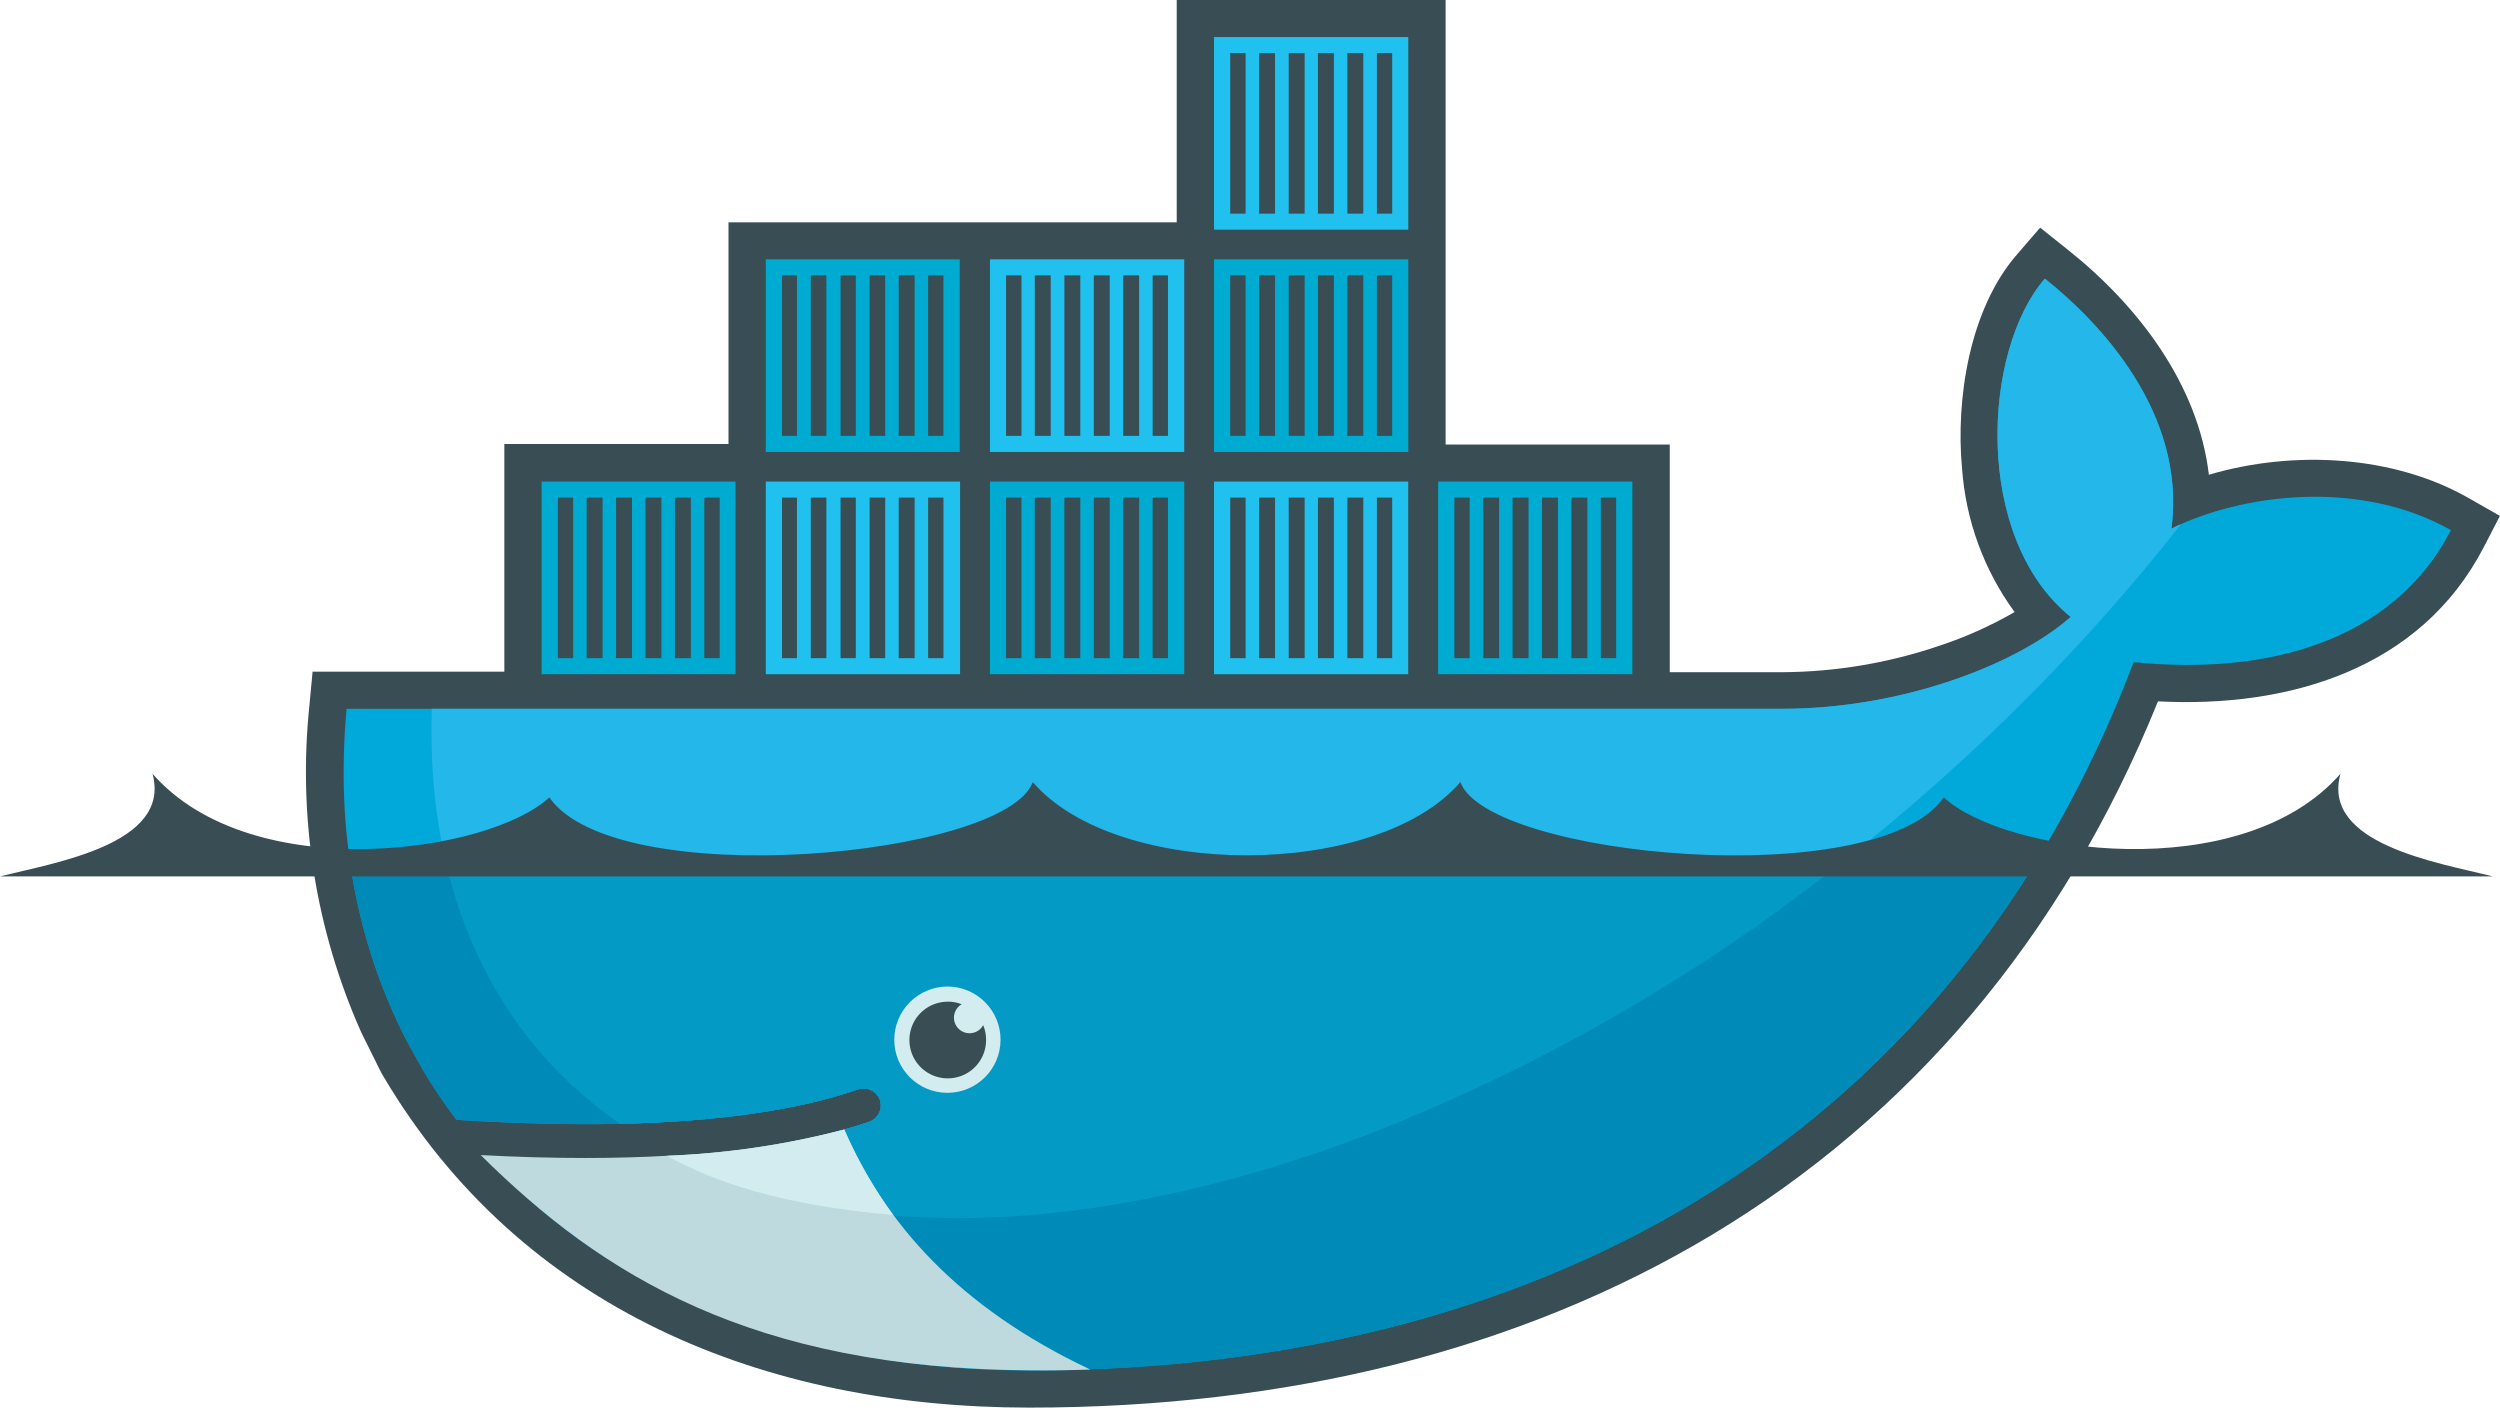
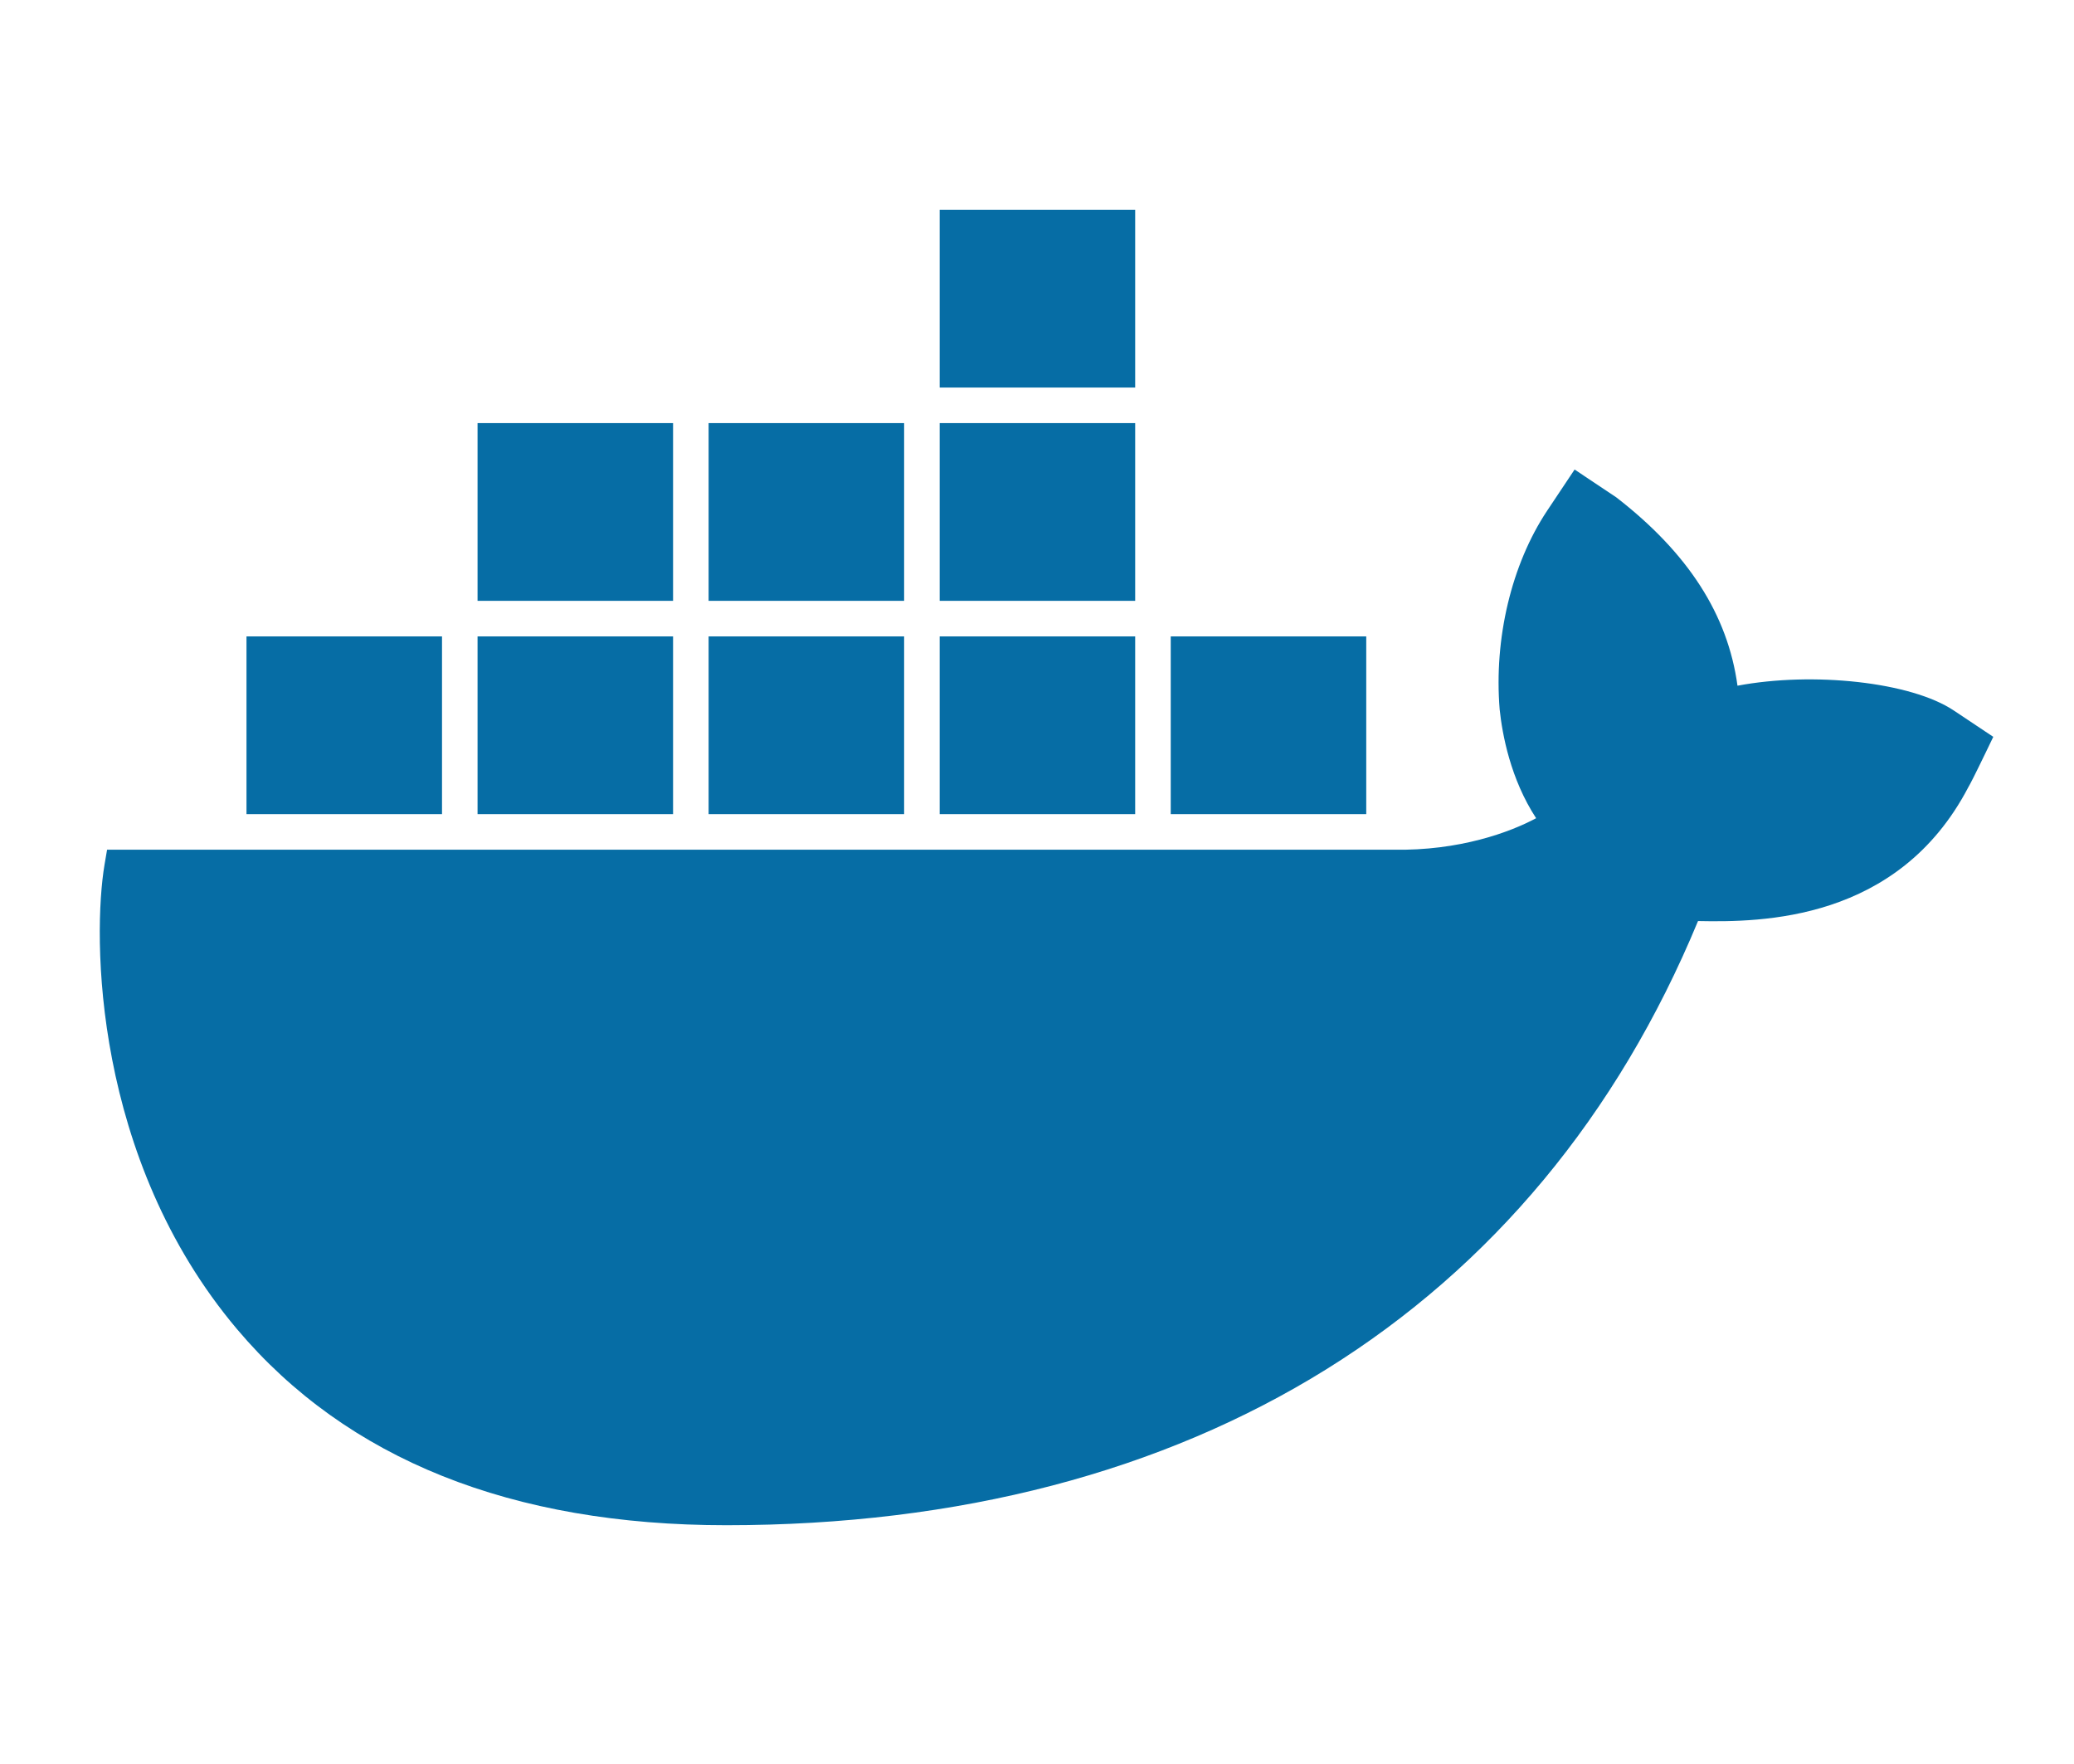
- <svg xmlns="http://www.w3.org/2000/svg" id="Isolation_Mode" data-name="Isolation Mode" viewBox="0 0 285.52 160.77">
-   <defs>
-     <style>.cls-1{fill:#394d54;}.cls-1,.cls-6,.cls-7,.cls-8{fill-rule:evenodd;}.cls-2{fill:#00a9d9;}.cls-3{fill:#24b7ea;}.cls-4{fill:#008ab7;}.cls-5{fill:#039ac5;}.cls-6{fill:#00abd2;}.cls-7{fill:#20c1ee;}.cls-10,.cls-8{fill:#d3ecf0;}.cls-9{fill:#bedadf;}</style>
-   </defs>
-   <path id="outline" class="cls-1" d="M165.1,50.77H190.7v26h12.95a56.52,56.52,0,0,0,17.78-3,45.78,45.78,0,0,0,8.65-3.87,31.68,31.68,0,0,1-6-16.41c-0.74-7.92.87-18.23,6.28-24.43L233,26l3.21,2.56c8.07,6.43,14.86,15.42,16.06,25.66C262,51.35,273.44,52,282,56.92l3.51,2-1.85,3.58c-7.25,14-22.39,18.37-37.2,17.6-22.16,54.74-70.41,80.66-128.91,80.66-30.23,0-58-11.21-73.74-37.79l-0.26-.44-2.3-4.64a73.08,73.08,0,0,1-5.91-37.34l0.36-3.84H57.6v-26h25.6V25.39h51.19V0H165.1V50.77Z" />
-   <g id="body_colors" data-name="body colors">
-     <path class="cls-2" d="M248,60.37c1.72-13.23-8.27-23.62-14.46-28.55-7.13,8.18-8.24,29.61,2.95,38.64-6.24,5.5-19.4,10.49-32.88,10.49H39.59c-1.31,13.95,1.16,26.8,6.8,37.8l1.87,3.38a61.51,61.51,0,0,0,3.87,5.76h0q10.12,0.64,18.65.46h0c11.18-.25,20.3-1.55,27.22-3.93a2,2,0,0,1,2.5,1.21,2,2,0,0,1-1.21,2.49c-0.92.32-1.88,0.61-2.87,0.89h0a86.08,86.08,0,0,1-18.81,3c0.44,0-.46.07-0.47,0.07l-0.84.06c-3,.17-6.16.2-9.43,0.2-3.58,0-7.1-.07-11-0.27l-0.1.06c13.67,15.24,35,24.37,61.83,24.37,56.7,0,104.79-24.92,126.08-80.88,15.11,1.54,29.63-2.28,36.24-15.07C269.35,54.57,255.82,56.49,248,60.37Z" />
-     <path class="cls-3" d="M248,60.37c1.72-13.23-8.27-23.62-14.46-28.55-7.13,8.18-8.24,29.61,2.95,38.64-6.24,5.5-19.4,10.49-32.88,10.49H49.31c-0.67,21.36,7.32,37.58,21.47,47.39h0c11.18-.25,20.3-1.55,27.22-3.93a2,2,0,0,1,2.5,1.21,2,2,0,0,1-1.21,2.49c-0.92.32-1.88,0.61-2.87,0.89h0a90.65,90.65,0,0,1-19.31,3.17L76.92,132c19.29,9.81,47.27,9.78,79.35-2.44,36-13.7,69.43-39.81,92.79-69.67C248.71,60,248.36,60.2,248,60.37Z" />
-     <path class="cls-4" d="M39.9,97.9a64.54,64.54,0,0,0,6.49,20.85l1.87,3.38a61.51,61.51,0,0,0,3.87,5.76q10.12,0.64,18.65.46c11.18-.25,20.3-1.55,27.22-3.93a2,2,0,0,1,2.5,1.21,2,2,0,0,1-1.21,2.49c-0.92.32-1.88,0.61-2.87,0.89h0a90.7,90.7,0,0,1-19.28,3.11l-1,0c-3,.17-6.13.27-9.4,0.27-3.58,0-7.24-.07-11.18-0.27,13.67,15.24,35.17,24.41,62,24.41,48.54,0,90.77-18.27,115.28-58.64H39.9Z" />
-     <path class="cls-5" d="M50.79,97.9c2.9,13.12,9.88,23.42,20,30.44,11.18-.25,20.3-1.55,27.22-3.93a2,2,0,0,1,2.5,1.21,2,2,0,0,1-1.21,2.49c-0.92.32-1.88,0.61-2.87,0.89h0A92.05,92.05,0,0,1,77,132.1c19.29,9.82,47.19,9.67,79.27-2.54A210,210,0,0,0,211.11,97.9H50.79Z" />
+ <svg xmlns="http://www.w3.org/2000/svg" width="100%" height="100%" viewBox="0 0 167 142" version="1.1" xml:space="preserve" style="fill-rule:evenodd;clip-rule:evenodd;stroke-linejoin:round;stroke-miterlimit:1.414;">
+   <g transform="matrix(1,0,0,1,0,-2.07)">
+     <g id="Shape">
+       <path d="M94.268,67.616L110.011,67.616L110.011,53.304L94.268,53.304L94.268,67.616ZM75.663,67.616L91.405,67.616L91.405,53.304L75.663,53.304L75.663,67.616ZM57.058,67.616L72.801,67.616L72.801,53.304L57.058,53.304L57.058,67.616ZM38.453,67.616L54.196,67.616L54.196,53.304L38.453,53.304L38.453,67.616ZM19.848,67.616L35.591,67.616L35.591,53.304L19.848,53.304L19.848,67.616ZM38.453,50.443L54.196,50.443L54.196,36.132L38.453,36.132L38.453,50.443ZM57.058,50.443L72.801,50.443L72.801,36.132L57.058,36.132L57.058,50.443ZM75.663,50.443L91.405,50.443L91.405,36.132L75.663,36.132L75.663,50.443ZM75.663,33.269L91.405,33.269L91.405,18.957L75.663,18.957L75.663,33.269ZM157.321,59.272C153.883,56.972 145.983,56.129 139.904,57.275C139.121,51.549 135.93,46.584 130.125,42.096L126.788,39.871L124.561,43.211C121.71,47.51 120.286,53.467 120.753,59.178C120.963,61.188 121.623,64.781 123.69,67.942C121.624,69.052 117.54,70.582 112.157,70.479L8.622,70.479L8.419,71.671C7.446,77.411 7.467,95.324 19.097,109.091C27.937,119.555 41.191,124.863 58.489,124.863C95.989,124.863 123.733,107.6 136.726,76.222C141.835,76.324 152.835,76.252 158.486,65.456C158.633,65.208 158.972,64.56 159.959,62.514L160.5,61.392L157.321,59.272Z" style="fill:rgb(6,109,165);" />
+     </g>
  </g>
-   <g id="Containers">
-     <path class="cls-6" d="M80.44,56.83H82.2V75.17H80.44V56.83Zm-3.36,0H78.9V75.17H77.08V56.83Zm-3.36,0h1.82V75.17H73.72V56.83Zm-3.36,0h1.82V75.17H70.36V56.83Zm-3.36,0h1.82V75.17H67V56.83Zm-3.29,0h1.75V75.17H63.71V56.83ZM61.86,55H84V77H61.86V55Z" />
-     <path class="cls-6" d="M106,31.45h1.75V49.78H106V31.45Zm-3.36,0h1.82V49.78h-1.82V31.45Zm-3.36,0h1.82V49.78H99.32V31.45Zm-3.36,0h1.82V49.78H96V31.45Zm-3.36,0h1.82V49.78H92.6V31.45Zm-3.29,0h1.75V49.78H89.31V31.45Zm-1.85-1.83h22.19v22H87.46v-22Z" />
-     <path class="cls-7" d="M106,56.83h1.75V75.17H106V56.83Zm-3.36,0h1.82V75.17h-1.82V56.83Zm-3.36,0h1.82V75.17H99.32V56.83Zm-3.36,0h1.82V75.17H96V56.83Zm-3.36,0h1.82V75.17H92.6V56.83Zm-3.29,0h1.75V75.17H89.31V56.83ZM87.46,55h22.19V77H87.46V55Z" />
-     <path class="cls-6" d="M131.64,56.83h1.75V75.17h-1.75V56.83Zm-3.36,0h1.82V75.17h-1.82V56.83Zm-3.36,0h1.82V75.17h-1.82V56.83Zm-3.36,0h1.82V75.17h-1.82V56.83Zm-3.36,0H120V75.17h-1.82V56.83Zm-3.29,0h1.75V75.17H114.9V56.83ZM113.06,55h22.19V77H113.06V55Z" />
-     <path class="cls-7" d="M131.64,31.45h1.75V49.78h-1.75V31.45Zm-3.36,0h1.82V49.78h-1.82V31.45Zm-3.36,0h1.82V49.78h-1.82V31.45Zm-3.36,0h1.82V49.78h-1.82V31.45Zm-3.36,0H120V49.78h-1.82V31.45Zm-3.29,0h1.75V49.78H114.9V31.45Zm-1.85-1.83h22.19v22H113.06v-22Z" />
-     <path class="cls-7" d="M157.24,56.83H159V75.17h-1.75V56.83Zm-3.36,0h1.82V75.17h-1.82V56.83Zm-3.36,0h1.82V75.17h-1.82V56.83Zm-3.36,0H149V75.17h-1.82V56.83Zm-3.36,0h1.82V75.17h-1.82V56.83Zm-3.29,0h1.75V75.17H140.5V56.83ZM138.65,55h22.18V77H138.65V55Z" />
-     <path class="cls-6" d="M157.24,31.45H159V49.78h-1.75V31.45Zm-3.36,0h1.82V49.78h-1.82V31.45Zm-3.36,0h1.82V49.78h-1.82V31.45Zm-3.36,0H149V49.78h-1.82V31.45Zm-3.36,0h1.82V49.78h-1.82V31.45Zm-3.29,0h1.75V49.78H140.5V31.45Zm-1.85-1.83h22.18v22H138.65v-22Z" />
-     <path class="cls-7" d="M157.24,6.06H159V24.4h-1.75V6.06Zm-3.36,0h1.82V24.4h-1.82V6.06Zm-3.36,0h1.82V24.4h-1.82V6.06Zm-3.36,0H149V24.4h-1.82V6.06Zm-3.36,0h1.82V24.4h-1.82V6.06Zm-3.29,0h1.75V24.4H140.5V6.06Zm-1.85-1.83h22.18v22H138.65v-22Z" />
-     <path class="cls-6" d="M182.83,56.83h1.75V75.17h-1.75V56.83Zm-3.36,0h1.82V75.17h-1.82V56.83Zm-3.36,0h1.82V75.17h-1.82V56.83Zm-3.36,0h1.82V75.17h-1.82V56.83Zm-3.36,0h1.82V75.17h-1.82V56.83Zm-3.29,0h1.75V75.17H166.1V56.83ZM164.25,55h22.18V77H164.25V55Z" />
-   </g>
-   <path class="cls-8" d="M108.25,112.67a6.07,6.07,0,1,1-6.12,6.07,6.09,6.09,0,0,1,6.12-6.07" />
-   <path class="cls-1" d="M108.25,114.39a4.43,4.43,0,0,1,1.58.3,1.78,1.78,0,1,0,2.46,2.39,4.29,4.29,0,0,1,.33,1.67,4.38,4.38,0,1,1-4.38-4.35" />
-   <path class="cls-1" d="M0,100.09H284.7c-6.2-1.56-19.62-3.67-17.4-11.72C256,101.31,228.84,97.45,222,91.07c-7.64,11-52.11,6.81-55.21-1.75-9.58,11.15-39.26,11.15-48.84,0-3.1,8.56-47.57,12.74-55.21,1.75-6.86,6.38-34,10.24-45.32-2.7C19.61,96.43,6.2,98.53,0,100.09" />
-   <path class="cls-9" d="M124.52,156.41C109.37,149.28,101,139.58,96.42,129a94.61,94.61,0,0,1-20.26,3q-4.45.25-9.35,0.25-5.66,0-11.91-.33c13.9,13.78,31,24.38,62.66,24.58Q121.06,156.54,124.52,156.41Z" />
-   <path class="cls-10" d="M102,138.76A52.53,52.53,0,0,1,96.42,129a94.71,94.71,0,0,1-20.26,3C81.56,135,89.28,137.65,102,138.76Z" />
</svg>
